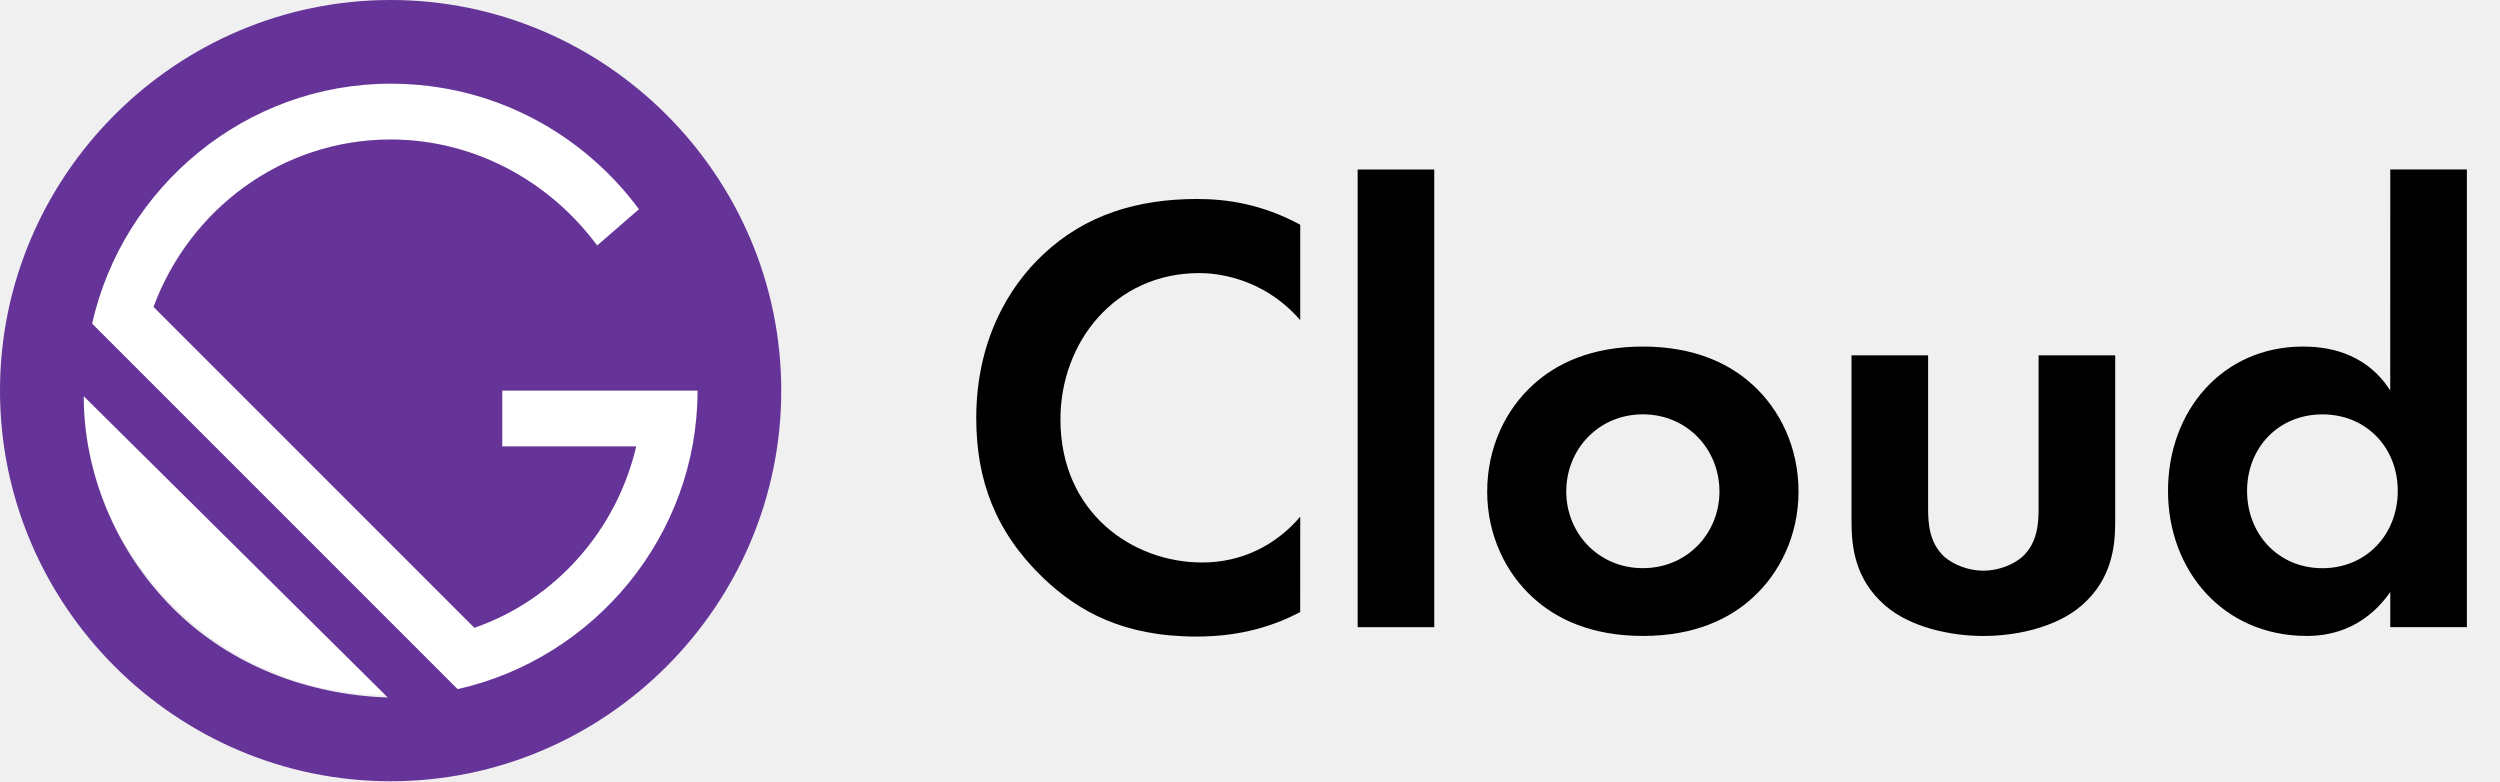
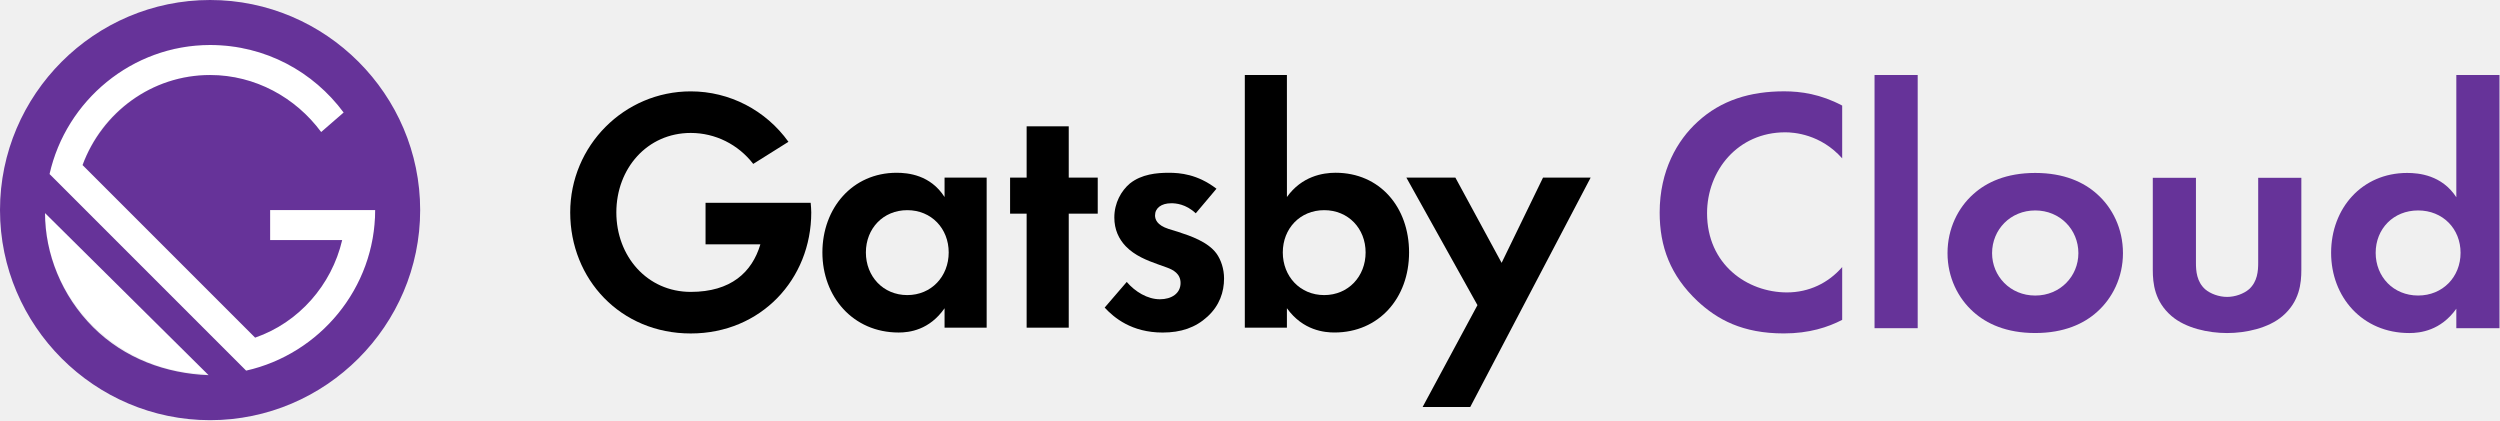
- <svg xmlns="http://www.w3.org/2000/svg" fill="none" height="20" viewBox="0 0 64 20" width="64">
-   <g fill="#000">
-     <path d="m33.286 13.227c-.627.739-1.511 1.173-2.507 1.173-1.8 0-3.632-1.286-3.632-3.664 0-1.977 1.398-3.745 3.552-3.745.386 0 1.607.08 2.587 1.205v-2.443c-.98-.53-1.88-.659-2.636-.659-1.527 0-2.861.402-3.938 1.414-.916.852-1.72 2.25-1.72 4.195 0 1.575.482 2.909 1.72 4.098.9.852 2.041 1.495 3.921 1.495 1.157 0 2.009-.289 2.652-.627z" />
-     <path d="m34.756 4.34v11.716h1.961v-11.716z" />
-     <path d="m42.057 8.872c-1.318 0-2.218.434-2.812.98-.691.627-1.173 1.591-1.173 2.732 0 1.125.482 2.089 1.173 2.716.595.546 1.495.98 2.812.98 1.318 0 2.218-.434 2.812-.98.691-.627 1.173-1.591 1.173-2.716 0-1.141-.482-2.105-1.173-2.732-.595-.546-1.495-.98-2.812-.98zm0 5.673c-1.141 0-1.961-.9-1.961-1.961 0-1.093.836-1.977 1.961-1.977s1.961.884 1.961 1.977c0 1.061-.82 1.961-1.961 1.961z" />
-     <path d="m47.399 9.097v4.259c0 .627.08 1.462.852 2.138.643.562 1.671.787 2.523.787s1.88-.225 2.523-.787c.771-.675.852-1.511.852-2.138v-4.259h-1.961v3.938c0 .37-.032.868-.418 1.221-.241.209-.627.354-.996.354-.37 0-.755-.145-.996-.354-.386-.354-.418-.852-.418-1.221v-3.938z" />
-     <path d="m61.19 9.997c-.659-1.029-1.704-1.125-2.234-1.125-2.057 0-3.455 1.639-3.455 3.696 0 2.041 1.414 3.712 3.552 3.712.498 0 1.43-.113 2.138-1.125v.9h1.961v-11.716h-1.961zm-1.736.611c1.125 0 1.929.852 1.929 1.961s-.804 1.977-1.929 1.977-1.929-.868-1.929-1.977.804-1.961 1.929-1.961z" />
-   </g>
+ <svg xmlns="http://www.w3.org/2000/svg" fill="none" height="20" viewBox="0 0 119 20" width="119">
  <path d="m17.857 10h-5v1.429h3.429c-.5 2.143-2.071 3.929-4.143 4.643l-8.214-8.214c.857-2.5 3.286-4.286 6.071-4.286 2.143 0 4.072 1.071 5.286 2.714l1.071-.929c-1.429-1.929-3.714-3.214-6.357-3.214-3.714 0-6.857 2.643-7.643 6.143l9.429 9.429c3.429-.857 6.072-4 6.072-7.714z" fill="#fff" />
  <path d="m2.143 10.071c0 2 .786 3.929 2.286 5.429s3.5 2.286 5.429 2.286z" fill="#fff" />
  <path clip-rule="evenodd" d="m10 0c-5.5 0-10 4.5-10 10s4.5 10 10 10 10-4.5 10-10-4.5-10-10-10zm-5.571 15.571c-1.5-1.5-2.286-3.5-2.286-5.428l7.786 7.714c-2-.071-4-.786-5.5-2.286zm-2.071-7.286 9.357 9.357c3.5-.786 6.143-3.929 6.143-7.643h-5v1.429h3.429c-.5 2.143-2.071 3.929-4.143 4.643l-8.214-8.214c.929-2.5 3.286-4.286 6.071-4.286 2.143 0 4.072 1.071 5.286 2.714l1.071-.929c-1.429-1.929-3.714-3.214-6.357-3.214-3.714 0-6.857 2.643-7.643 6.143z" fill="#639" fill-rule="evenodd" />
+   <g fill="#000">
+     <path d="m44.961 8.454h2.004v7.143h-2.004v-.924c-.723 1.039-1.676 1.155-2.185 1.155-2.184 0-3.63-1.715-3.63-3.81 0-2.111 1.429-3.794 3.532-3.794.542 0 1.61.099 2.283 1.155zm-3.745 3.563c0 1.138.821 2.029 1.971 2.029 1.15 0 1.971-.891 1.971-2.029 0-1.138-.821-2.013-1.971-2.013-1.149 0-1.971.874-1.971 2.013z" />
+     <path d="m50.872 10.17v5.427h-2.004v-5.427h-.788v-1.716h.788v-2.441h2.004v2.441h1.38v1.716z" />
+     <path d="m56.918 10.153c-.476-.445-.953-.478-1.166-.478-.476 0-.772.231-.772.578 0 .181.082.462.641.643l.476.148c.558.181 1.396.462 1.807 1.023.213.297.361.726.361 1.188 0 .643-.213 1.287-.788 1.815-.575.528-1.265.759-2.135.759-1.478 0-2.316-.709-2.76-1.188l1.051-1.221c.394.462.985.825 1.577.825.558 0 .985-.28.985-.775 0-.446-.361-.627-.624-.726l-.46-.165c-.509-.181-1.1-.413-1.527-.858-.329-.346-.542-.792-.542-1.369 0-.693.329-1.27.739-1.617.558-.446 1.281-.511 1.856-.511.526 0 1.363.066 2.267.759z" />
+     <path d="m61.258 9.378c.706-.99 1.708-1.155 2.316-1.155 2.102 0 3.498 1.633 3.498 3.794 0 2.177-1.445 3.81-3.548 3.81-.46 0-1.495-.082-2.267-1.155v.924h-2.004v-12.025h2.004zm-.197 2.639c0 1.138.821 2.029 1.971 2.029 1.15 0 1.971-.891 1.971-2.029 0-1.138-.821-2.013-1.971-2.013-1.15 0-1.971.874-1.971 2.013z" />
+     <path d="m70.327 14.525-3.384-6.071h2.333l2.201 4.058 1.971-4.058h2.267l-5.732 10.92h-2.267z" />
+     <path d="m38.589 9.652h-1.971c0 0-3.034 0-3.034 0v1.979h2.61c-.396 1.33-1.403 2.263-3.314 2.263-2.077 0-3.542-1.697-3.542-3.783 0-2.086 1.465-3.783 3.542-3.783 1.171 0 2.262.55 2.974 1.474l1.676-1.052c-1.079-1.503-2.8-2.401-4.651-2.401-3.164 0-5.737 2.585-5.737 5.762 0 3.177 2.393 5.762 5.737 5.762s5.737-2.585 5.737-5.762c0-.156-.016-.307-.028-.46z" />
+   </g>
+   <path d="m87.688 12.712c-.657.76-1.583 1.207-2.627 1.207-1.886 0-3.805-1.323-3.805-3.769 0-2.033 1.465-3.852 3.721-3.852.404 0 1.684.083 2.711 1.24v-2.513c-1.027-.546-1.97-.678-2.761-.678-1.599 0-2.997.413-4.125 1.455-.96.876-1.802 2.315-1.802 4.315 0 1.62.505 2.992 1.802 4.216.943.876 2.138 1.538 4.108 1.538 1.212 0 2.104-.297 2.778-.645z" fill="#639" />
+   <path d="m89.228 3.57v12.052h2.054v-12.052z" fill="#639" />
+   <path d="m96.877 8.232c-1.381 0-2.324.446-2.946 1.008-.724.645-1.229 1.637-1.229 2.81 0 1.157.505 2.149 1.229 2.794.623.562 1.566 1.008 2.946 1.008s2.323-.446 2.946-1.008c.724-.645 1.23-1.637 1.23-2.794 0-1.174-.506-2.166-1.23-2.81-.623-.562-1.566-1.008-2.946-1.008zm0 5.836c-1.195 0-2.054-.926-2.054-2.017 0-1.124.875-2.034 2.054-2.034 1.179 0 2.054.909 2.054 2.034 0 1.091-.859 2.017-2.054 2.017z" fill="#639" />
+   <path d="m102.473 8.463v4.381c0 .645.084 1.504.892 2.199.674.579 1.751.81 2.644.81.892 0 1.969-.231 2.643-.81.808-.694.892-1.554.892-2.199v-4.381h-2.054v4.05c0 .38-.033.893-.438 1.256-.252.215-.656.364-1.043.364-.388 0-.792-.149-1.044-.364-.404-.364-.438-.876-.438-1.256v-4.05z" fill="#639" />
+   <path d="m116.921 9.389c-.69-1.058-1.785-1.157-2.34-1.157-2.155 0-3.62 1.686-3.62 3.802 0 2.1 1.481 3.819 3.721 3.819.522 0 1.498-.116 2.239-1.157v.926h2.054v-12.052h-2.054zm-1.818.628c1.178 0 2.02.876 2.02 2.017 0 1.141-.842 2.033-2.02 2.033-1.179 0-2.021-.893-2.021-2.033 0-1.141.842-2.017 2.021-2.017z" fill="#639" />
</svg>
